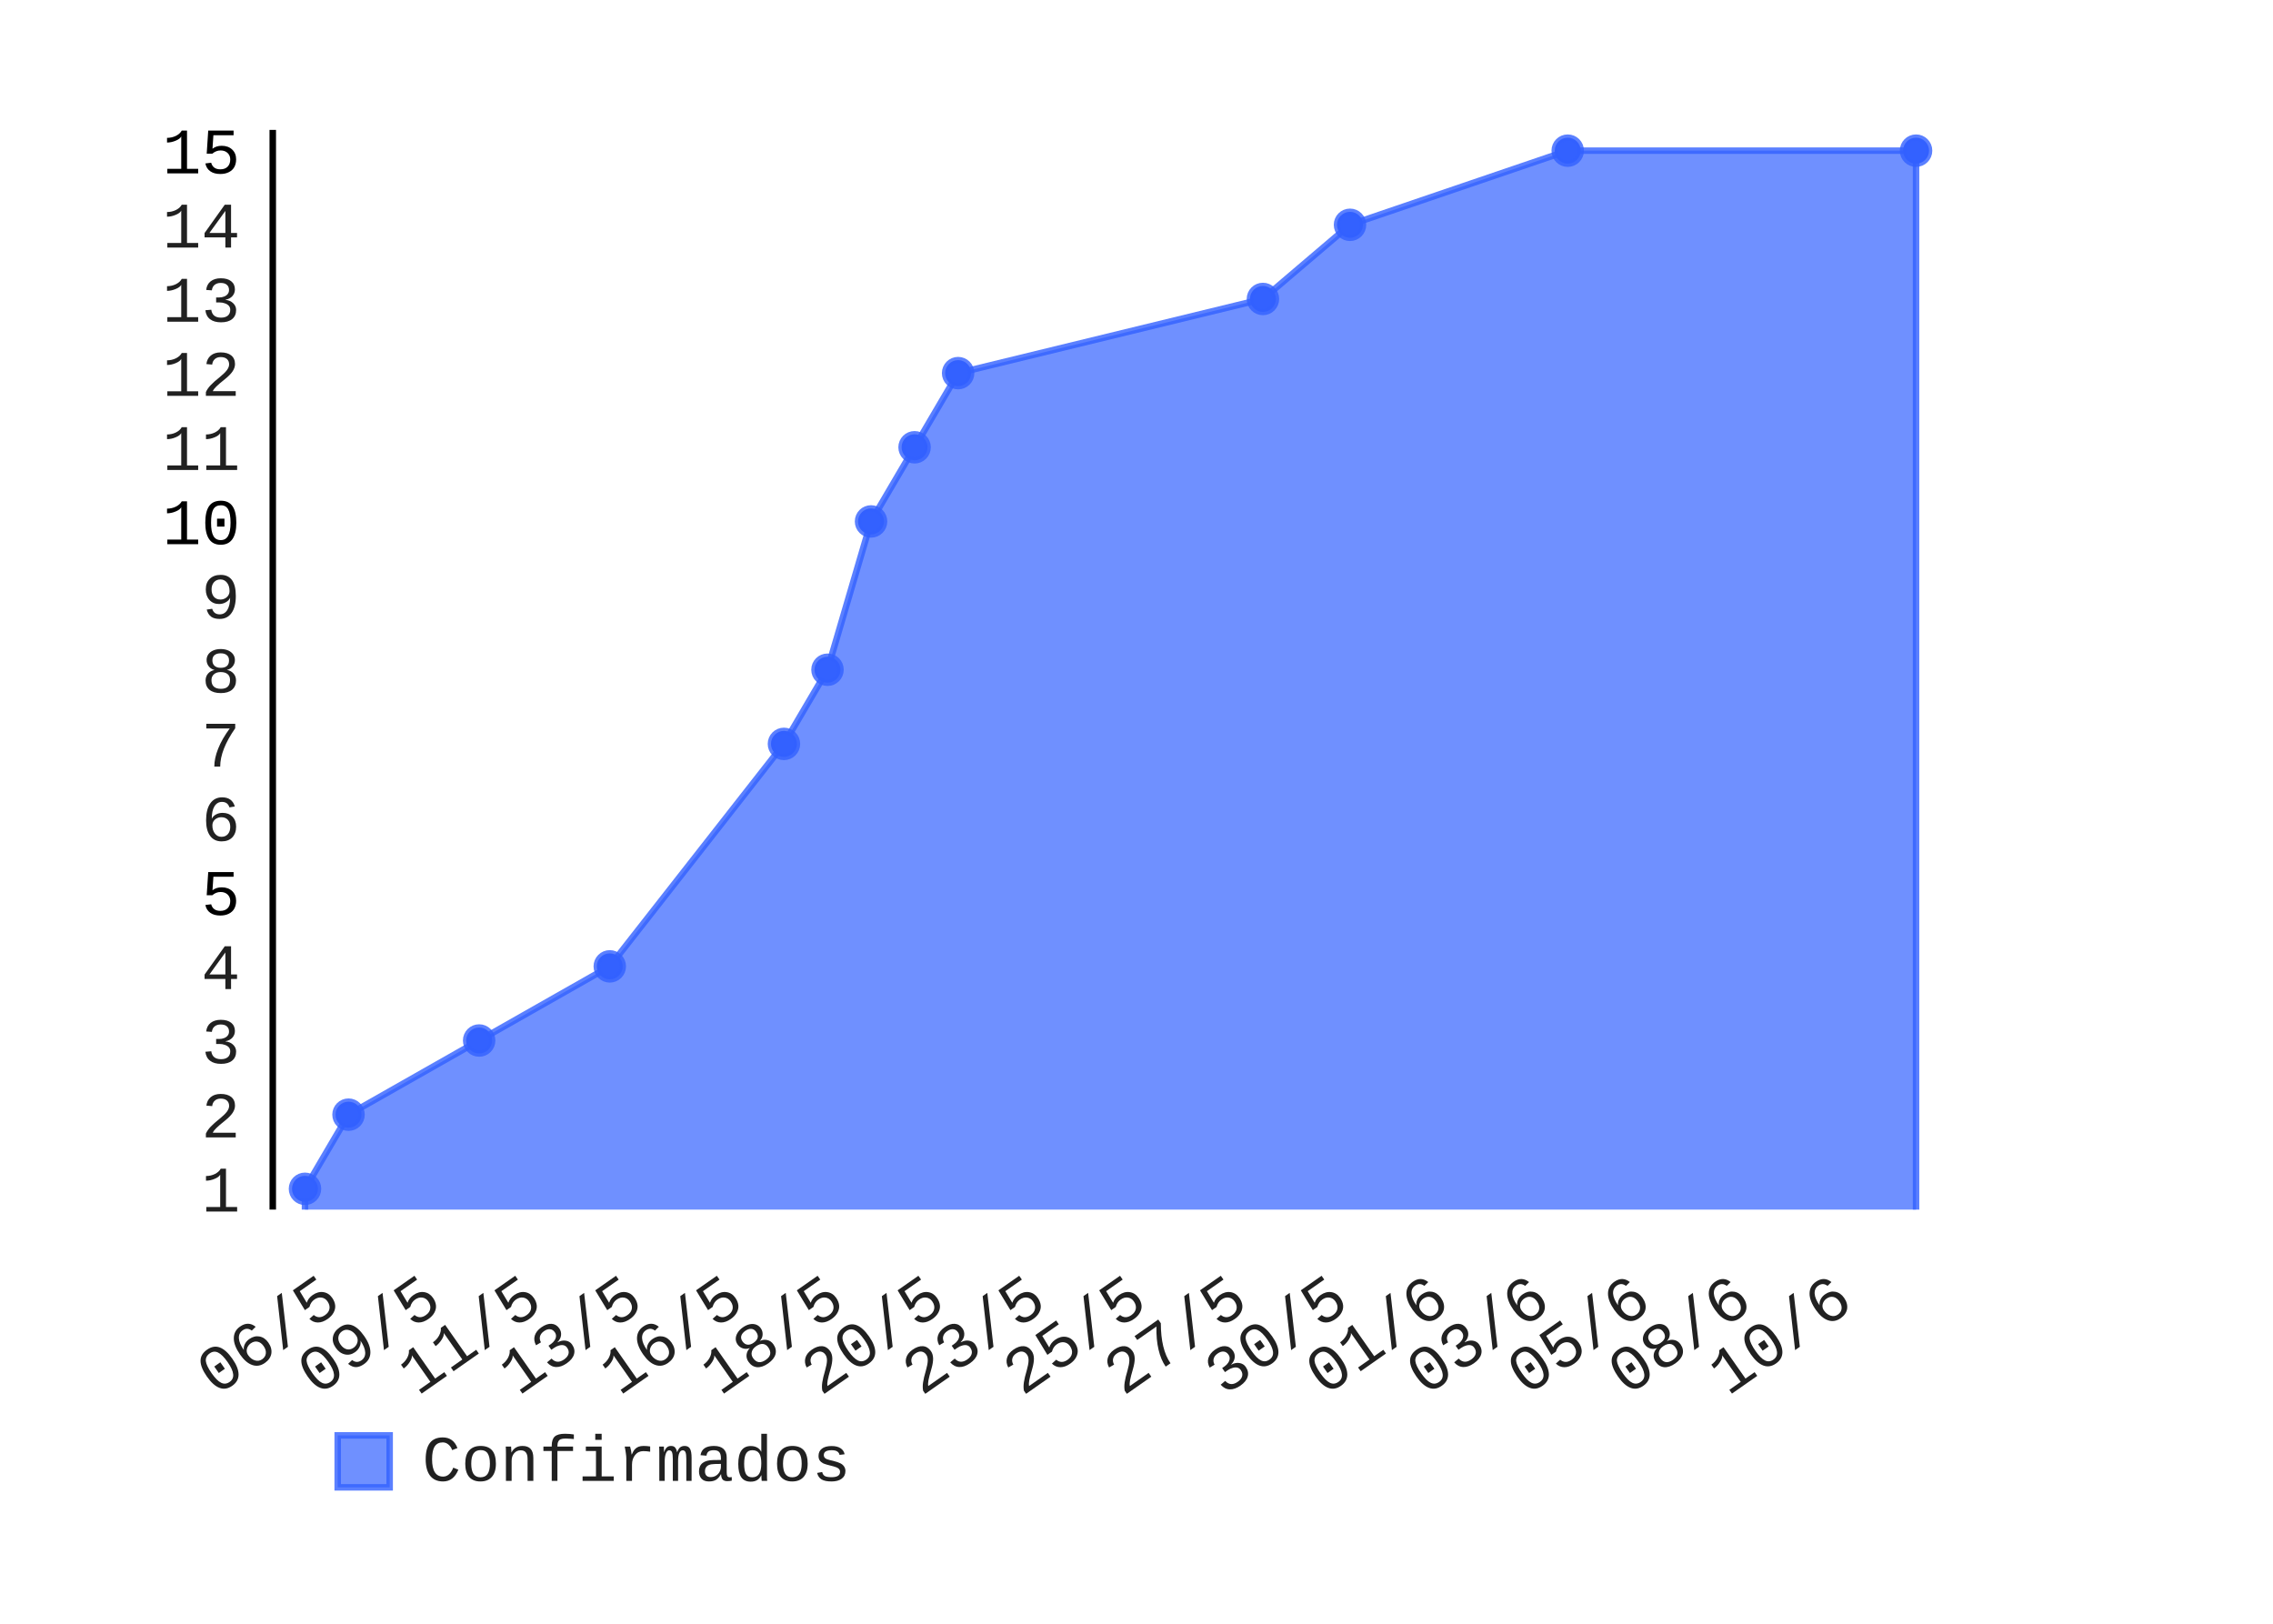
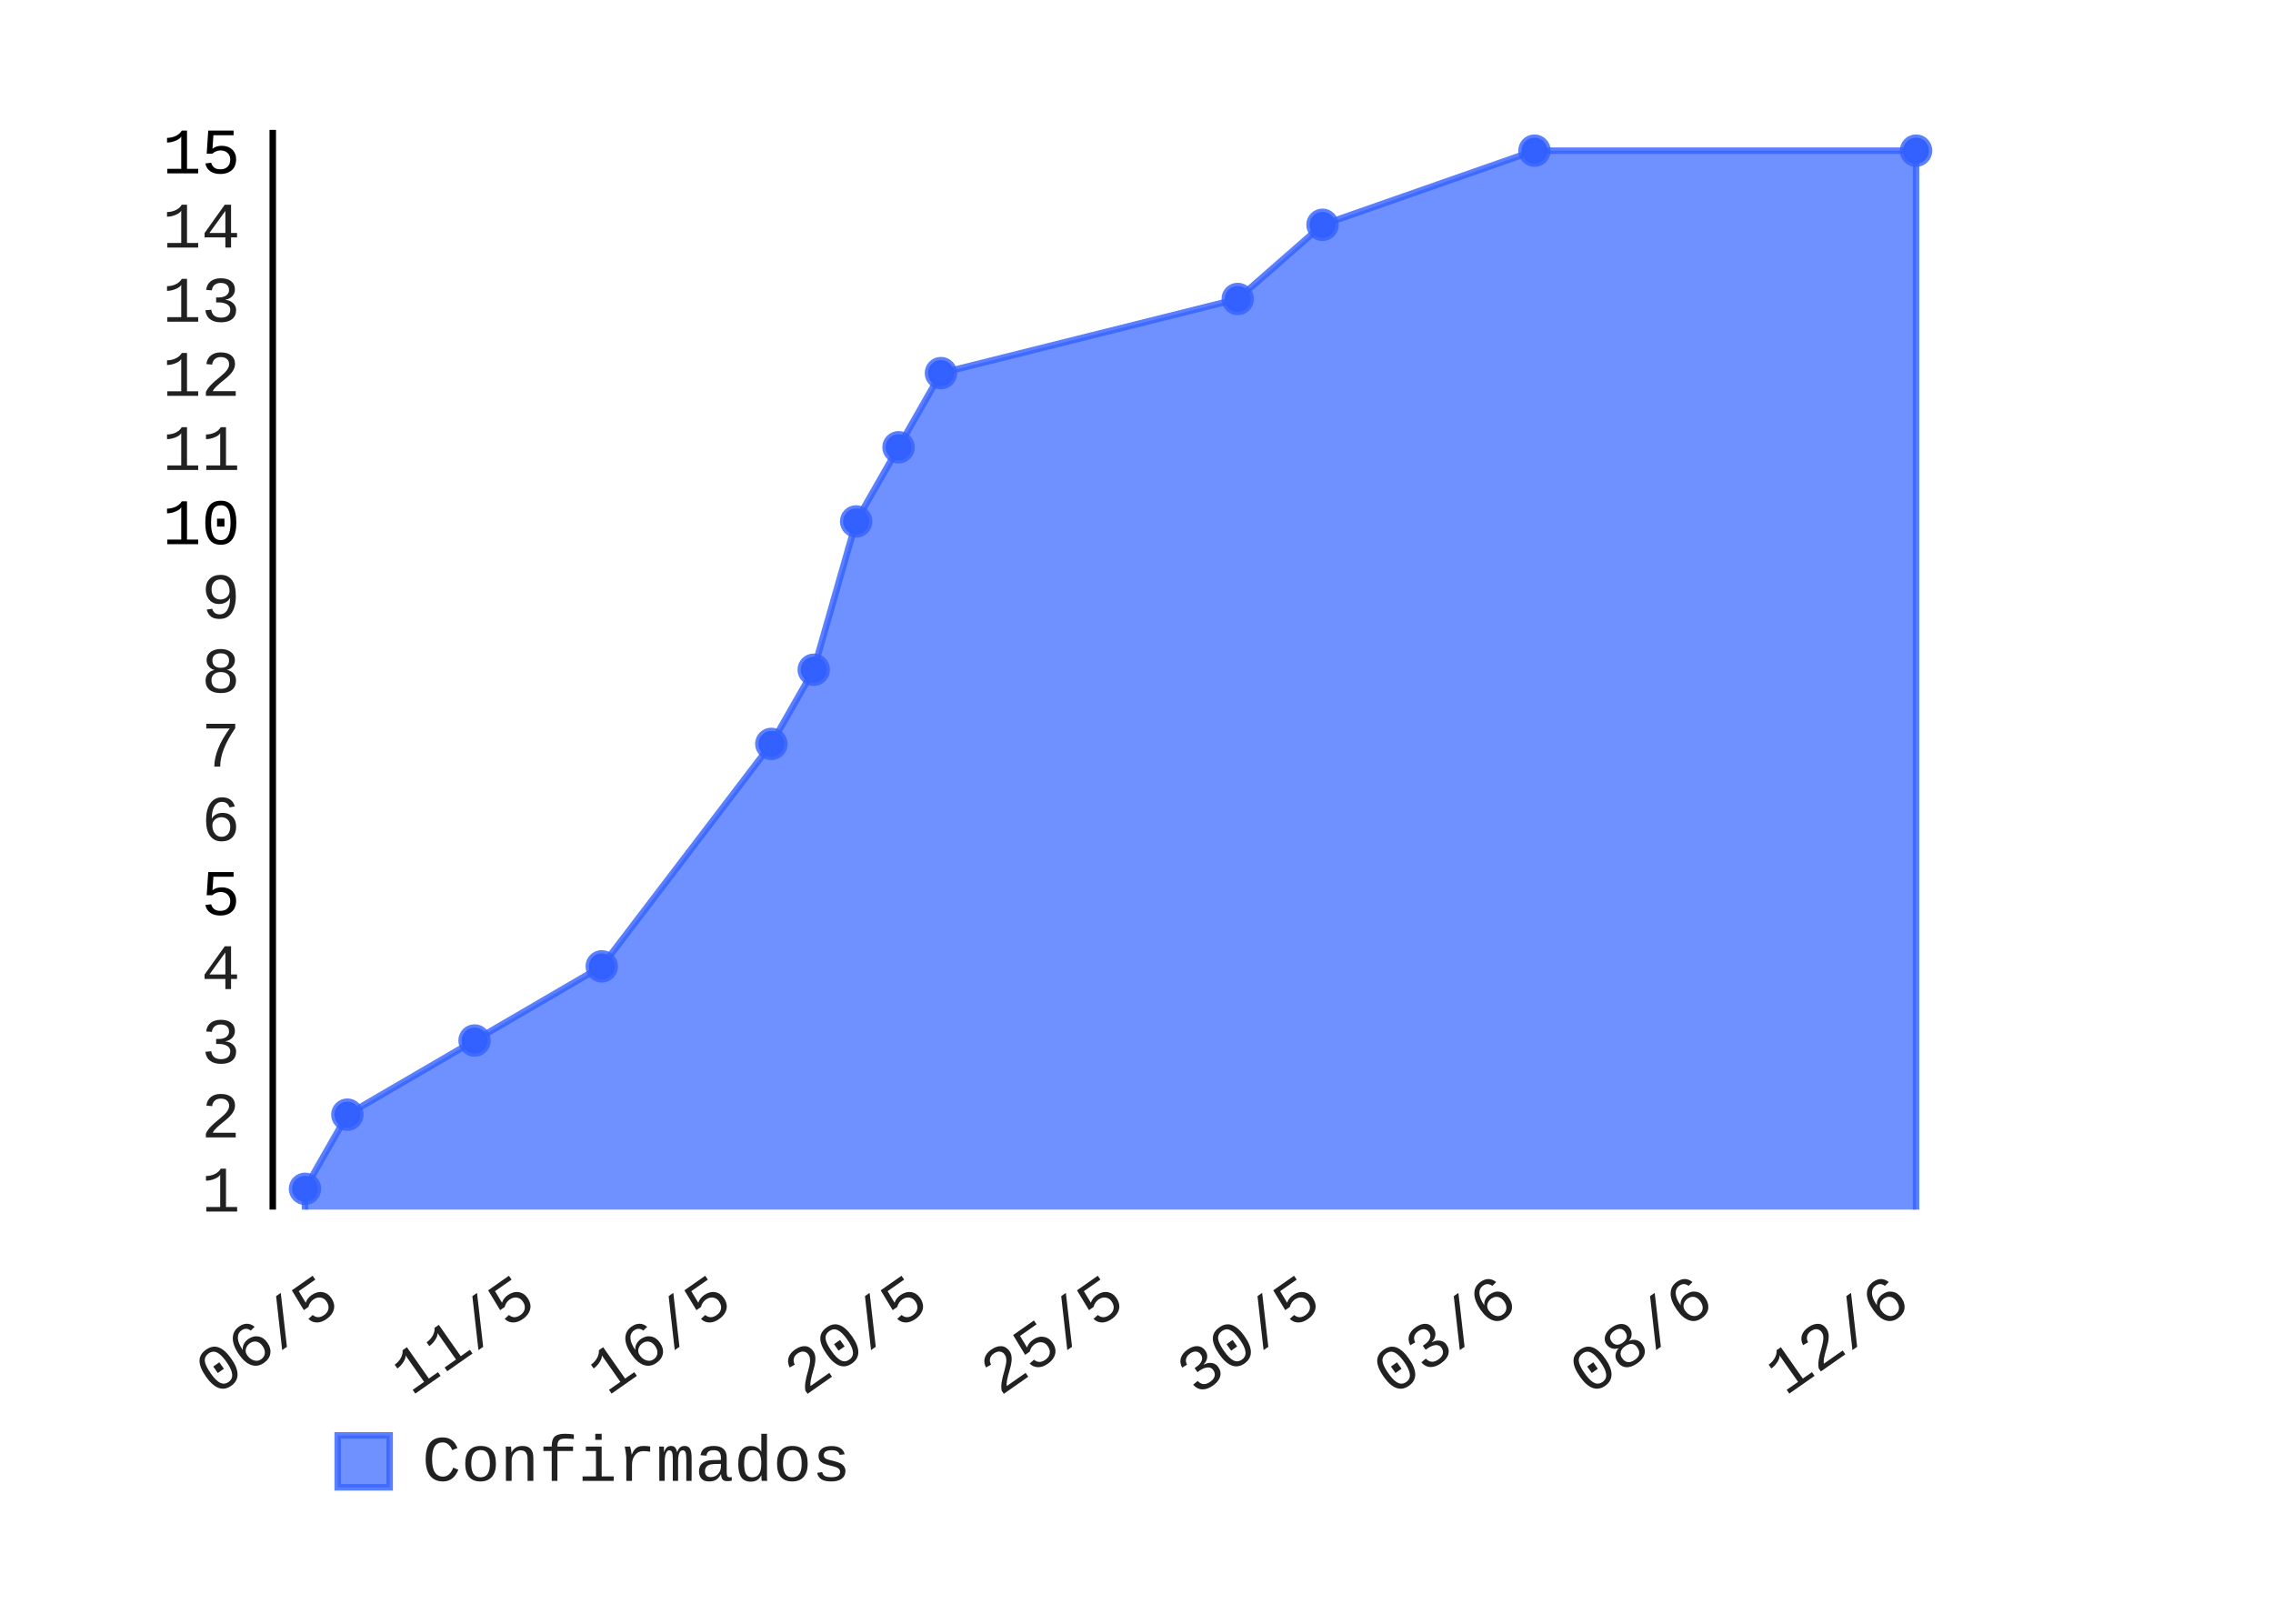
- <svg xmlns="http://www.w3.org/2000/svg" class="pygal-chart" height="250" id="chart-9605dfbf-b4c8-4f60-9701-d8ffdc72fb95" viewBox="0 0 350 250" width="350">
+ <svg xmlns="http://www.w3.org/2000/svg" class="pygal-chart" height="250" id="chart-8aed6de7-09ee-48cf-bfdb-7bf885a10b45" viewBox="0 0 350 250" width="350">
  <defs>
-     <style type="text/css">#chart-9605dfbf-b4c8-4f60-9701-d8ffdc72fb95{-webkit-user-select:none;-webkit-font-smoothing:antialiased;font-family:Consolas,"Liberation Mono",Menlo,Courier,monospace}#chart-9605dfbf-b4c8-4f60-9701-d8ffdc72fb95 .title{font-family:Consolas,"Liberation Mono",Menlo,Courier,monospace;font-size:8px}#chart-9605dfbf-b4c8-4f60-9701-d8ffdc72fb95 .legends .legend text{font-family:Consolas,"Liberation Mono",Menlo,Courier,monospace;font-size:10px}#chart-9605dfbf-b4c8-4f60-9701-d8ffdc72fb95 .axis text{font-family:Consolas,"Liberation Mono",Menlo,Courier,monospace;font-size:10px}#chart-9605dfbf-b4c8-4f60-9701-d8ffdc72fb95 .axis text.major{font-family:Consolas,"Liberation Mono",Menlo,Courier,monospace;font-size:10px}#chart-9605dfbf-b4c8-4f60-9701-d8ffdc72fb95 .text-overlay text.value{font-family:Consolas,"Liberation Mono",Menlo,Courier,monospace;font-size:16px}#chart-9605dfbf-b4c8-4f60-9701-d8ffdc72fb95 .text-overlay text.label{font-family:Consolas,"Liberation Mono",Menlo,Courier,monospace;font-size:10px}#chart-9605dfbf-b4c8-4f60-9701-d8ffdc72fb95 .tooltip{font-family:Consolas,"Liberation Mono",Menlo,Courier,monospace;font-size:12px}#chart-9605dfbf-b4c8-4f60-9701-d8ffdc72fb95 text.no_data{font-family:Consolas,"Liberation Mono",Menlo,Courier,monospace;font-size:64px}
- #chart-9605dfbf-b4c8-4f60-9701-d8ffdc72fb95{background-color:transparent}#chart-9605dfbf-b4c8-4f60-9701-d8ffdc72fb95 path,#chart-9605dfbf-b4c8-4f60-9701-d8ffdc72fb95 line,#chart-9605dfbf-b4c8-4f60-9701-d8ffdc72fb95 rect,#chart-9605dfbf-b4c8-4f60-9701-d8ffdc72fb95 circle{-webkit-transition:150ms;-moz-transition:150ms;transition:150ms}#chart-9605dfbf-b4c8-4f60-9701-d8ffdc72fb95 .graph &gt; .background{fill:transparent}#chart-9605dfbf-b4c8-4f60-9701-d8ffdc72fb95 .plot &gt; .background{fill:rgba(255,255,255,1)}#chart-9605dfbf-b4c8-4f60-9701-d8ffdc72fb95 .graph{fill:rgba(0,0,0,.87)}#chart-9605dfbf-b4c8-4f60-9701-d8ffdc72fb95 text.no_data{fill:rgba(0,0,0,1)}#chart-9605dfbf-b4c8-4f60-9701-d8ffdc72fb95 .title{fill:rgba(0,0,0,1)}#chart-9605dfbf-b4c8-4f60-9701-d8ffdc72fb95 .legends .legend text{fill:rgba(0,0,0,.87)}#chart-9605dfbf-b4c8-4f60-9701-d8ffdc72fb95 .legends .legend:hover text{fill:rgba(0,0,0,1)}#chart-9605dfbf-b4c8-4f60-9701-d8ffdc72fb95 .axis .line{stroke:rgba(0,0,0,1)}#chart-9605dfbf-b4c8-4f60-9701-d8ffdc72fb95 .axis .guide.line{stroke:rgba(0,0,0,.54)}#chart-9605dfbf-b4c8-4f60-9701-d8ffdc72fb95 .axis .major.line{stroke:rgba(0,0,0,.87)}#chart-9605dfbf-b4c8-4f60-9701-d8ffdc72fb95 .axis text.major{fill:rgba(0,0,0,1)}#chart-9605dfbf-b4c8-4f60-9701-d8ffdc72fb95 .axis.y .guides:hover .guide.line,#chart-9605dfbf-b4c8-4f60-9701-d8ffdc72fb95 .line-graph .axis.x .guides:hover .guide.line,#chart-9605dfbf-b4c8-4f60-9701-d8ffdc72fb95 .stackedline-graph .axis.x .guides:hover .guide.line,#chart-9605dfbf-b4c8-4f60-9701-d8ffdc72fb95 .xy-graph .axis.x .guides:hover .guide.line{stroke:rgba(0,0,0,1)}#chart-9605dfbf-b4c8-4f60-9701-d8ffdc72fb95 .axis .guides:hover text{fill:rgba(0,0,0,1)}#chart-9605dfbf-b4c8-4f60-9701-d8ffdc72fb95 .reactive{fill-opacity:.7;stroke-opacity:.8}#chart-9605dfbf-b4c8-4f60-9701-d8ffdc72fb95 .ci{stroke:rgba(0,0,0,.87)}#chart-9605dfbf-b4c8-4f60-9701-d8ffdc72fb95 .reactive.active,#chart-9605dfbf-b4c8-4f60-9701-d8ffdc72fb95 .active .reactive{fill-opacity:.8;stroke-opacity:.9;stroke-width:4}#chart-9605dfbf-b4c8-4f60-9701-d8ffdc72fb95 .ci .reactive.active{stroke-width:1.5}#chart-9605dfbf-b4c8-4f60-9701-d8ffdc72fb95 .series text{fill:rgba(0,0,0,1)}#chart-9605dfbf-b4c8-4f60-9701-d8ffdc72fb95 .tooltip rect{fill:rgba(255,255,255,1);stroke:rgba(0,0,0,1);-webkit-transition:opacity 150ms;-moz-transition:opacity 150ms;transition:opacity 150ms}#chart-9605dfbf-b4c8-4f60-9701-d8ffdc72fb95 .tooltip .label{fill:rgba(0,0,0,.87)}#chart-9605dfbf-b4c8-4f60-9701-d8ffdc72fb95 .tooltip .label{fill:rgba(0,0,0,.87)}#chart-9605dfbf-b4c8-4f60-9701-d8ffdc72fb95 .tooltip .legend{font-size:.8em;fill:rgba(0,0,0,.54)}#chart-9605dfbf-b4c8-4f60-9701-d8ffdc72fb95 .tooltip .x_label{font-size:.6em;fill:rgba(0,0,0,1)}#chart-9605dfbf-b4c8-4f60-9701-d8ffdc72fb95 .tooltip .xlink{font-size:.5em;text-decoration:underline}#chart-9605dfbf-b4c8-4f60-9701-d8ffdc72fb95 .tooltip .value{font-size:1.5em}#chart-9605dfbf-b4c8-4f60-9701-d8ffdc72fb95 .bound{font-size:.5em}#chart-9605dfbf-b4c8-4f60-9701-d8ffdc72fb95 .max-value{font-size:.75em;fill:rgba(0,0,0,.54)}#chart-9605dfbf-b4c8-4f60-9701-d8ffdc72fb95 .map-element{fill:rgba(255,255,255,1);stroke:rgba(0,0,0,.54) !important}#chart-9605dfbf-b4c8-4f60-9701-d8ffdc72fb95 .map-element .reactive{fill-opacity:inherit;stroke-opacity:inherit}#chart-9605dfbf-b4c8-4f60-9701-d8ffdc72fb95 .color-0,#chart-9605dfbf-b4c8-4f60-9701-d8ffdc72fb95 .color-0 a:visited{stroke:#3361FF;fill:#3361FF}#chart-9605dfbf-b4c8-4f60-9701-d8ffdc72fb95 .text-overlay .color-0 text{fill:black}
- #chart-9605dfbf-b4c8-4f60-9701-d8ffdc72fb95 text.no_data{text-anchor:middle}#chart-9605dfbf-b4c8-4f60-9701-d8ffdc72fb95 .guide.line{fill:none}#chart-9605dfbf-b4c8-4f60-9701-d8ffdc72fb95 .centered{text-anchor:middle}#chart-9605dfbf-b4c8-4f60-9701-d8ffdc72fb95 .title{text-anchor:middle}#chart-9605dfbf-b4c8-4f60-9701-d8ffdc72fb95 .legends .legend text{fill-opacity:1}#chart-9605dfbf-b4c8-4f60-9701-d8ffdc72fb95 .axis.x text{text-anchor:middle}#chart-9605dfbf-b4c8-4f60-9701-d8ffdc72fb95 .axis.x:not(.web) text[transform]{text-anchor:start}#chart-9605dfbf-b4c8-4f60-9701-d8ffdc72fb95 .axis.x:not(.web) text[transform].backwards{text-anchor:end}#chart-9605dfbf-b4c8-4f60-9701-d8ffdc72fb95 .axis.y text{text-anchor:end}#chart-9605dfbf-b4c8-4f60-9701-d8ffdc72fb95 .axis.y text[transform].backwards{text-anchor:start}#chart-9605dfbf-b4c8-4f60-9701-d8ffdc72fb95 .axis.y2 text{text-anchor:start}#chart-9605dfbf-b4c8-4f60-9701-d8ffdc72fb95 .axis.y2 text[transform].backwards{text-anchor:end}#chart-9605dfbf-b4c8-4f60-9701-d8ffdc72fb95 .axis .guide.line{stroke-dasharray:4,4}#chart-9605dfbf-b4c8-4f60-9701-d8ffdc72fb95 .axis .major.guide.line{stroke-dasharray:6,6}#chart-9605dfbf-b4c8-4f60-9701-d8ffdc72fb95 .horizontal .axis.y .guide.line,#chart-9605dfbf-b4c8-4f60-9701-d8ffdc72fb95 .horizontal .axis.y2 .guide.line,#chart-9605dfbf-b4c8-4f60-9701-d8ffdc72fb95 .vertical .axis.x .guide.line{opacity:0}#chart-9605dfbf-b4c8-4f60-9701-d8ffdc72fb95 .horizontal .axis.always_show .guide.line,#chart-9605dfbf-b4c8-4f60-9701-d8ffdc72fb95 .vertical .axis.always_show .guide.line{opacity:1 !important}#chart-9605dfbf-b4c8-4f60-9701-d8ffdc72fb95 .axis.y .guides:hover .guide.line,#chart-9605dfbf-b4c8-4f60-9701-d8ffdc72fb95 .axis.y2 .guides:hover .guide.line,#chart-9605dfbf-b4c8-4f60-9701-d8ffdc72fb95 .axis.x .guides:hover .guide.line{opacity:1}#chart-9605dfbf-b4c8-4f60-9701-d8ffdc72fb95 .axis .guides:hover text{opacity:1}#chart-9605dfbf-b4c8-4f60-9701-d8ffdc72fb95 .nofill{fill:none}#chart-9605dfbf-b4c8-4f60-9701-d8ffdc72fb95 .subtle-fill{fill-opacity:.2}#chart-9605dfbf-b4c8-4f60-9701-d8ffdc72fb95 .dot{stroke-width:1px;fill-opacity:1}#chart-9605dfbf-b4c8-4f60-9701-d8ffdc72fb95 .dot.active{stroke-width:5px}#chart-9605dfbf-b4c8-4f60-9701-d8ffdc72fb95 .dot.negative{fill:transparent}#chart-9605dfbf-b4c8-4f60-9701-d8ffdc72fb95 text,#chart-9605dfbf-b4c8-4f60-9701-d8ffdc72fb95 tspan{stroke:none !important}#chart-9605dfbf-b4c8-4f60-9701-d8ffdc72fb95 .series text.active{opacity:1}#chart-9605dfbf-b4c8-4f60-9701-d8ffdc72fb95 .tooltip rect{fill-opacity:.95;stroke-width:.5}#chart-9605dfbf-b4c8-4f60-9701-d8ffdc72fb95 .tooltip text{fill-opacity:1}#chart-9605dfbf-b4c8-4f60-9701-d8ffdc72fb95 .showable{visibility:hidden}#chart-9605dfbf-b4c8-4f60-9701-d8ffdc72fb95 .showable.shown{visibility:visible}#chart-9605dfbf-b4c8-4f60-9701-d8ffdc72fb95 .gauge-background{fill:rgba(229,229,229,1);stroke:none}#chart-9605dfbf-b4c8-4f60-9701-d8ffdc72fb95 .bg-lines{stroke:transparent;stroke-width:2px}</style>
+     <style type="text/css">#chart-8aed6de7-09ee-48cf-bfdb-7bf885a10b45{-webkit-user-select:none;-webkit-font-smoothing:antialiased;font-family:Consolas,"Liberation Mono",Menlo,Courier,monospace}#chart-8aed6de7-09ee-48cf-bfdb-7bf885a10b45 .title{font-family:Consolas,"Liberation Mono",Menlo,Courier,monospace;font-size:8px}#chart-8aed6de7-09ee-48cf-bfdb-7bf885a10b45 .legends .legend text{font-family:Consolas,"Liberation Mono",Menlo,Courier,monospace;font-size:10px}#chart-8aed6de7-09ee-48cf-bfdb-7bf885a10b45 .axis text{font-family:Consolas,"Liberation Mono",Menlo,Courier,monospace;font-size:10px}#chart-8aed6de7-09ee-48cf-bfdb-7bf885a10b45 .axis text.major{font-family:Consolas,"Liberation Mono",Menlo,Courier,monospace;font-size:10px}#chart-8aed6de7-09ee-48cf-bfdb-7bf885a10b45 .text-overlay text.value{font-family:Consolas,"Liberation Mono",Menlo,Courier,monospace;font-size:16px}#chart-8aed6de7-09ee-48cf-bfdb-7bf885a10b45 .text-overlay text.label{font-family:Consolas,"Liberation Mono",Menlo,Courier,monospace;font-size:10px}#chart-8aed6de7-09ee-48cf-bfdb-7bf885a10b45 .tooltip{font-family:Consolas,"Liberation Mono",Menlo,Courier,monospace;font-size:12px}#chart-8aed6de7-09ee-48cf-bfdb-7bf885a10b45 text.no_data{font-family:Consolas,"Liberation Mono",Menlo,Courier,monospace;font-size:64px}
+ #chart-8aed6de7-09ee-48cf-bfdb-7bf885a10b45{background-color:transparent}#chart-8aed6de7-09ee-48cf-bfdb-7bf885a10b45 path,#chart-8aed6de7-09ee-48cf-bfdb-7bf885a10b45 line,#chart-8aed6de7-09ee-48cf-bfdb-7bf885a10b45 rect,#chart-8aed6de7-09ee-48cf-bfdb-7bf885a10b45 circle{-webkit-transition:150ms;-moz-transition:150ms;transition:150ms}#chart-8aed6de7-09ee-48cf-bfdb-7bf885a10b45 .graph &gt; .background{fill:transparent}#chart-8aed6de7-09ee-48cf-bfdb-7bf885a10b45 .plot &gt; .background{fill:rgba(255,255,255,1)}#chart-8aed6de7-09ee-48cf-bfdb-7bf885a10b45 .graph{fill:rgba(0,0,0,.87)}#chart-8aed6de7-09ee-48cf-bfdb-7bf885a10b45 text.no_data{fill:rgba(0,0,0,1)}#chart-8aed6de7-09ee-48cf-bfdb-7bf885a10b45 .title{fill:rgba(0,0,0,1)}#chart-8aed6de7-09ee-48cf-bfdb-7bf885a10b45 .legends .legend text{fill:rgba(0,0,0,.87)}#chart-8aed6de7-09ee-48cf-bfdb-7bf885a10b45 .legends .legend:hover text{fill:rgba(0,0,0,1)}#chart-8aed6de7-09ee-48cf-bfdb-7bf885a10b45 .axis .line{stroke:rgba(0,0,0,1)}#chart-8aed6de7-09ee-48cf-bfdb-7bf885a10b45 .axis .guide.line{stroke:rgba(0,0,0,.54)}#chart-8aed6de7-09ee-48cf-bfdb-7bf885a10b45 .axis .major.line{stroke:rgba(0,0,0,.87)}#chart-8aed6de7-09ee-48cf-bfdb-7bf885a10b45 .axis text.major{fill:rgba(0,0,0,1)}#chart-8aed6de7-09ee-48cf-bfdb-7bf885a10b45 .axis.y .guides:hover .guide.line,#chart-8aed6de7-09ee-48cf-bfdb-7bf885a10b45 .line-graph .axis.x .guides:hover .guide.line,#chart-8aed6de7-09ee-48cf-bfdb-7bf885a10b45 .stackedline-graph .axis.x .guides:hover .guide.line,#chart-8aed6de7-09ee-48cf-bfdb-7bf885a10b45 .xy-graph .axis.x .guides:hover .guide.line{stroke:rgba(0,0,0,1)}#chart-8aed6de7-09ee-48cf-bfdb-7bf885a10b45 .axis .guides:hover text{fill:rgba(0,0,0,1)}#chart-8aed6de7-09ee-48cf-bfdb-7bf885a10b45 .reactive{fill-opacity:.7;stroke-opacity:.8}#chart-8aed6de7-09ee-48cf-bfdb-7bf885a10b45 .ci{stroke:rgba(0,0,0,.87)}#chart-8aed6de7-09ee-48cf-bfdb-7bf885a10b45 .reactive.active,#chart-8aed6de7-09ee-48cf-bfdb-7bf885a10b45 .active .reactive{fill-opacity:.8;stroke-opacity:.9;stroke-width:4}#chart-8aed6de7-09ee-48cf-bfdb-7bf885a10b45 .ci .reactive.active{stroke-width:1.5}#chart-8aed6de7-09ee-48cf-bfdb-7bf885a10b45 .series text{fill:rgba(0,0,0,1)}#chart-8aed6de7-09ee-48cf-bfdb-7bf885a10b45 .tooltip rect{fill:rgba(255,255,255,1);stroke:rgba(0,0,0,1);-webkit-transition:opacity 150ms;-moz-transition:opacity 150ms;transition:opacity 150ms}#chart-8aed6de7-09ee-48cf-bfdb-7bf885a10b45 .tooltip .label{fill:rgba(0,0,0,.87)}#chart-8aed6de7-09ee-48cf-bfdb-7bf885a10b45 .tooltip .label{fill:rgba(0,0,0,.87)}#chart-8aed6de7-09ee-48cf-bfdb-7bf885a10b45 .tooltip .legend{font-size:.8em;fill:rgba(0,0,0,.54)}#chart-8aed6de7-09ee-48cf-bfdb-7bf885a10b45 .tooltip .x_label{font-size:.6em;fill:rgba(0,0,0,1)}#chart-8aed6de7-09ee-48cf-bfdb-7bf885a10b45 .tooltip .xlink{font-size:.5em;text-decoration:underline}#chart-8aed6de7-09ee-48cf-bfdb-7bf885a10b45 .tooltip .value{font-size:1.5em}#chart-8aed6de7-09ee-48cf-bfdb-7bf885a10b45 .bound{font-size:.5em}#chart-8aed6de7-09ee-48cf-bfdb-7bf885a10b45 .max-value{font-size:.75em;fill:rgba(0,0,0,.54)}#chart-8aed6de7-09ee-48cf-bfdb-7bf885a10b45 .map-element{fill:rgba(255,255,255,1);stroke:rgba(0,0,0,.54) !important}#chart-8aed6de7-09ee-48cf-bfdb-7bf885a10b45 .map-element .reactive{fill-opacity:inherit;stroke-opacity:inherit}#chart-8aed6de7-09ee-48cf-bfdb-7bf885a10b45 .color-0,#chart-8aed6de7-09ee-48cf-bfdb-7bf885a10b45 .color-0 a:visited{stroke:#3361FF;fill:#3361FF}#chart-8aed6de7-09ee-48cf-bfdb-7bf885a10b45 .text-overlay .color-0 text{fill:black}
+ #chart-8aed6de7-09ee-48cf-bfdb-7bf885a10b45 text.no_data{text-anchor:middle}#chart-8aed6de7-09ee-48cf-bfdb-7bf885a10b45 .guide.line{fill:none}#chart-8aed6de7-09ee-48cf-bfdb-7bf885a10b45 .centered{text-anchor:middle}#chart-8aed6de7-09ee-48cf-bfdb-7bf885a10b45 .title{text-anchor:middle}#chart-8aed6de7-09ee-48cf-bfdb-7bf885a10b45 .legends .legend text{fill-opacity:1}#chart-8aed6de7-09ee-48cf-bfdb-7bf885a10b45 .axis.x text{text-anchor:middle}#chart-8aed6de7-09ee-48cf-bfdb-7bf885a10b45 .axis.x:not(.web) text[transform]{text-anchor:start}#chart-8aed6de7-09ee-48cf-bfdb-7bf885a10b45 .axis.x:not(.web) text[transform].backwards{text-anchor:end}#chart-8aed6de7-09ee-48cf-bfdb-7bf885a10b45 .axis.y text{text-anchor:end}#chart-8aed6de7-09ee-48cf-bfdb-7bf885a10b45 .axis.y text[transform].backwards{text-anchor:start}#chart-8aed6de7-09ee-48cf-bfdb-7bf885a10b45 .axis.y2 text{text-anchor:start}#chart-8aed6de7-09ee-48cf-bfdb-7bf885a10b45 .axis.y2 text[transform].backwards{text-anchor:end}#chart-8aed6de7-09ee-48cf-bfdb-7bf885a10b45 .axis .guide.line{stroke-dasharray:4,4}#chart-8aed6de7-09ee-48cf-bfdb-7bf885a10b45 .axis .major.guide.line{stroke-dasharray:6,6}#chart-8aed6de7-09ee-48cf-bfdb-7bf885a10b45 .horizontal .axis.y .guide.line,#chart-8aed6de7-09ee-48cf-bfdb-7bf885a10b45 .horizontal .axis.y2 .guide.line,#chart-8aed6de7-09ee-48cf-bfdb-7bf885a10b45 .vertical .axis.x .guide.line{opacity:0}#chart-8aed6de7-09ee-48cf-bfdb-7bf885a10b45 .horizontal .axis.always_show .guide.line,#chart-8aed6de7-09ee-48cf-bfdb-7bf885a10b45 .vertical .axis.always_show .guide.line{opacity:1 !important}#chart-8aed6de7-09ee-48cf-bfdb-7bf885a10b45 .axis.y .guides:hover .guide.line,#chart-8aed6de7-09ee-48cf-bfdb-7bf885a10b45 .axis.y2 .guides:hover .guide.line,#chart-8aed6de7-09ee-48cf-bfdb-7bf885a10b45 .axis.x .guides:hover .guide.line{opacity:1}#chart-8aed6de7-09ee-48cf-bfdb-7bf885a10b45 .axis .guides:hover text{opacity:1}#chart-8aed6de7-09ee-48cf-bfdb-7bf885a10b45 .nofill{fill:none}#chart-8aed6de7-09ee-48cf-bfdb-7bf885a10b45 .subtle-fill{fill-opacity:.2}#chart-8aed6de7-09ee-48cf-bfdb-7bf885a10b45 .dot{stroke-width:1px;fill-opacity:1}#chart-8aed6de7-09ee-48cf-bfdb-7bf885a10b45 .dot.active{stroke-width:5px}#chart-8aed6de7-09ee-48cf-bfdb-7bf885a10b45 .dot.negative{fill:transparent}#chart-8aed6de7-09ee-48cf-bfdb-7bf885a10b45 text,#chart-8aed6de7-09ee-48cf-bfdb-7bf885a10b45 tspan{stroke:none !important}#chart-8aed6de7-09ee-48cf-bfdb-7bf885a10b45 .series text.active{opacity:1}#chart-8aed6de7-09ee-48cf-bfdb-7bf885a10b45 .tooltip rect{fill-opacity:.95;stroke-width:.5}#chart-8aed6de7-09ee-48cf-bfdb-7bf885a10b45 .tooltip text{fill-opacity:1}#chart-8aed6de7-09ee-48cf-bfdb-7bf885a10b45 .showable{visibility:hidden}#chart-8aed6de7-09ee-48cf-bfdb-7bf885a10b45 .showable.shown{visibility:visible}#chart-8aed6de7-09ee-48cf-bfdb-7bf885a10b45 .gauge-background{fill:rgba(229,229,229,1);stroke:none}#chart-8aed6de7-09ee-48cf-bfdb-7bf885a10b45 .bg-lines{stroke:transparent;stroke-width:2px}</style>
  </defs>
  <g class="graph datetimeline-graph vertical">
    <rect class="background" height="250" width="350" x="0" y="0" />
    <g class="plot" transform="translate(42, 20)">
      <rect class="background" height="166.234" width="258.0" x="0" y="0" />
      <g class="axis y">
        <g class="guides">
          <text class="" x="-5" y="166.537">1</text>
        </g>
        <g class="guides">
          <text class="" x="-5" y="155.12">2</text>
        </g>
        <g class="guides">
          <text class="" x="-5" y="143.703">3</text>
        </g>
        <g class="guides">
          <text class="" x="-5" y="132.286">4</text>
        </g>
        <g class="guides">
          <text class="major" x="-5" y="120.869">5</text>
        </g>
        <g class="guides">
          <text class="" x="-5" y="109.451">6</text>
        </g>
        <g class="guides">
          <text class="" x="-5" y="98.034">7</text>
        </g>
        <g class="guides">
          <text class="" x="-5" y="86.617">8</text>
        </g>
        <g class="guides">
          <text class="" x="-5" y="75.2">9</text>
        </g>
        <g class="guides">
          <text class="major" x="-5" y="63.783">10</text>
        </g>
        <g class="guides">
          <text class="" x="-5" y="52.366">11</text>
        </g>
        <g class="guides">
          <text class="" x="-5" y="40.948">12</text>
        </g>
        <g class="guides">
          <text class="" x="-5" y="29.531">13</text>
        </g>
        <g class="guides">
          <text class="" x="-5" y="18.114">14</text>
        </g>
        <g class="guides">
          <text class="major" x="-5" y="6.697">15</text>
        </g>
      </g>
      <g class="axis x">
        <path class="line" d="M0 0 v166.234" />
        <g class="guides">
-           <path class="guide line" d="M10.921 0 v166.234" />
-           <text class="backwards" transform="rotate(325 10.92134 181.2342)" x="10.921" y="181.234">06/5</text>
+           <path class="guide line" d="M10.765 0 v166.234" />
+           <text class="backwards" transform="rotate(325 10.76451 181.2342)" x="10.765" y="181.234">06/5</text>
        </g>
        <g class="guides">
-           <path class="guide line" d="M26.442 0 v166.234" />
-           <text class="backwards" transform="rotate(325 26.44167 181.2342)" x="26.442" y="181.234">09/5</text>
+           <path class="guide line" d="M40.988 0 v166.234" />
+           <text class="backwards" transform="rotate(325 40.9883 181.2342)" x="40.988" y="181.234">11/5</text>
        </g>
        <g class="guides">
-           <path class="guide line" d="M41.962 0 v166.234" />
-           <text class="backwards" transform="rotate(325 41.962 181.2342)" x="41.962" y="181.234">11/5</text>
+           <path class="guide line" d="M71.212 0 v166.234" />
+           <text class="backwards" transform="rotate(325 71.2121 181.2342)" x="71.212" y="181.234">16/5</text>
        </g>
        <g class="guides">
-           <path class="guide line" d="M57.482 0 v166.234" />
-           <text class="backwards" transform="rotate(325 57.48233 181.2342)" x="57.482" y="181.234">13/5</text>
+           <path class="guide line" d="M101.436 0 v166.234" />
+           <text class="backwards" transform="rotate(325 101.4359 181.2342)" x="101.436" y="181.234">20/5</text>
        </g>
        <g class="guides">
-           <path class="guide line" d="M73.003 0 v166.234" />
-           <text class="backwards" transform="rotate(325 73.00266 181.2342)" x="73.003" y="181.234">16/5</text>
+           <path class="guide line" d="M131.66 0 v166.234" />
+           <text class="backwards" transform="rotate(325 131.6597 181.2342)" x="131.66" y="181.234">25/5</text>
        </g>
        <g class="guides">
-           <path class="guide line" d="M88.523 0 v166.234" />
-           <text class="backwards" transform="rotate(325 88.52299 181.2342)" x="88.523" y="181.234">18/5</text>
+           <path class="guide line" d="M161.883 0 v166.234" />
+           <text class="backwards" transform="rotate(325 161.8835 181.2342)" x="161.883" y="181.234">30/5</text>
        </g>
        <g class="guides">
-           <path class="guide line" d="M104.043 0 v166.234" />
-           <text class="backwards" transform="rotate(325 104.0433 181.2342)" x="104.043" y="181.234">20/5</text>
+           <path class="guide line" d="M192.107 0 v166.234" />
+           <text class="backwards" transform="rotate(325 192.1073 181.2342)" x="192.107" y="181.234">03/6</text>
        </g>
        <g class="guides">
-           <path class="guide line" d="M119.564 0 v166.234" />
-           <text class="backwards" transform="rotate(325 119.5636 181.2342)" x="119.564" y="181.234">23/5</text>
+           <path class="guide line" d="M222.331 0 v166.234" />
+           <text class="backwards" transform="rotate(325 222.3311 181.2342)" x="222.331" y="181.234">08/6</text>
        </g>
        <g class="guides">
-           <path class="guide line" d="M135.084 0 v166.234" />
-           <text class="backwards" transform="rotate(325 135.084 181.2342)" x="135.084" y="181.234">25/5</text>
-         </g>
-         <g class="guides">
-           <path class="guide line" d="M150.604 0 v166.234" />
-           <text class="backwards" transform="rotate(325 150.6043 181.2342)" x="150.604" y="181.234">27/5</text>
-         </g>
-         <g class="guides">
-           <path class="guide line" d="M166.125 0 v166.234" />
-           <text class="backwards" transform="rotate(325 166.1246 181.2342)" x="166.125" y="181.234">30/5</text>
-         </g>
-         <g class="guides">
-           <path class="guide line" d="M181.645 0 v166.234" />
-           <text class="backwards" transform="rotate(325 181.645 181.2342)" x="181.645" y="181.234">01/6</text>
-         </g>
-         <g class="guides">
-           <path class="guide line" d="M197.165 0 v166.234" />
-           <text class="backwards" transform="rotate(325 197.1653 181.2342)" x="197.165" y="181.234">03/6</text>
-         </g>
-         <g class="guides">
-           <path class="guide line" d="M212.686 0 v166.234" />
-           <text class="backwards" transform="rotate(325 212.6856 181.2342)" x="212.686" y="181.234">05/6</text>
-         </g>
-         <g class="guides">
-           <path class="guide line" d="M228.206 0 v166.234" />
-           <text class="backwards" transform="rotate(325 228.2059 181.2342)" x="228.206" y="181.234">08/6</text>
-         </g>
-         <g class="guides">
-           <path class="guide line" d="M243.726 0 v166.234" />
-           <text class="backwards" transform="rotate(325 243.7263 181.2342)" x="243.726" y="181.234">10/6</text>
+           <path class="guide line" d="M252.555 0 v166.234" />
+           <text class="backwards" transform="rotate(325 252.5549 181.2342)" x="252.555" y="181.234">12/6</text>
        </g>
      </g>
      <g class="series serie-0 color-0">
-         <path class="line reactive" d="M4.962 166.234 L4.962 163.037 11.666 151.62 31.781 140.203 51.895 128.786 78.714 94.534 85.419 83.117 92.124 60.283 98.828 48.866 105.533 37.448 152.467 26.031 165.876 14.614 199.4 3.197 253.038 3.197 253.038 166.234" />
+         <path class="line reactive" d="M4.962 166.234 L4.962 163.037 11.49 151.62 31.075 140.203 50.66 128.786 76.773 94.534 83.302 83.117 89.83 60.283 96.358 48.866 102.887 37.448 148.585 26.031 161.642 14.614 194.283 3.197 253.038 3.197 253.038 166.234" />
      </g>
    </g>
    <g class="titles" />
    <g class="plot overlay" transform="translate(42, 20)">
      <g class="series serie-0 color-0">
        <g class="dots">
          <circle class="dot reactive tooltip-trigger" cx="4.962" cy="163.037" r="2" />
        </g>
        <g class="dots">
-           <circle class="dot reactive tooltip-trigger" cx="11.666" cy="151.62" r="2" />
+           <circle class="dot reactive tooltip-trigger" cx="11.49" cy="151.62" r="2" />
        </g>
        <g class="dots">
-           <circle class="dot reactive tooltip-trigger" cx="31.781" cy="140.203" r="2" />
+           <circle class="dot reactive tooltip-trigger" cx="31.075" cy="140.203" r="2" />
        </g>
        <g class="dots">
-           <circle class="dot reactive tooltip-trigger" cx="51.895" cy="128.786" r="2" />
+           <circle class="dot reactive tooltip-trigger" cx="50.66" cy="128.786" r="2" />
        </g>
        <g class="dots">
-           <circle class="dot reactive tooltip-trigger" cx="78.714" cy="94.534" r="2" />
+           <circle class="dot reactive tooltip-trigger" cx="76.773" cy="94.534" r="2" />
        </g>
        <g class="dots">
-           <circle class="dot reactive tooltip-trigger" cx="85.419" cy="83.117" r="2" />
+           <circle class="dot reactive tooltip-trigger" cx="83.302" cy="83.117" r="2" />
        </g>
        <g class="dots">
-           <circle class="dot reactive tooltip-trigger" cx="92.124" cy="60.283" r="2" />
+           <circle class="dot reactive tooltip-trigger" cx="89.83" cy="60.283" r="2" />
        </g>
        <g class="dots">
-           <circle class="dot reactive tooltip-trigger" cx="98.828" cy="48.866" r="2" />
+           <circle class="dot reactive tooltip-trigger" cx="96.358" cy="48.866" r="2" />
        </g>
        <g class="dots">
-           <circle class="dot reactive tooltip-trigger" cx="105.533" cy="37.448" r="2" />
+           <circle class="dot reactive tooltip-trigger" cx="102.887" cy="37.448" r="2" />
        </g>
        <g class="dots">
-           <circle class="dot reactive tooltip-trigger" cx="152.467" cy="26.031" r="2" />
+           <circle class="dot reactive tooltip-trigger" cx="148.585" cy="26.031" r="2" />
        </g>
        <g class="dots">
-           <circle class="dot reactive tooltip-trigger" cx="165.876" cy="14.614" r="2" />
+           <circle class="dot reactive tooltip-trigger" cx="161.642" cy="14.614" r="2" />
        </g>
        <g class="dots">
-           <circle class="dot reactive tooltip-trigger" cx="199.4" cy="3.197" r="2" />
+           <circle class="dot reactive tooltip-trigger" cx="194.283" cy="3.197" r="2" />
        </g>
        <g class="dots">
          <circle class="dot reactive tooltip-trigger" cx="253.038" cy="3.197" r="2" />
        </g>
      </g>
    </g>
    <g class="plot text-overlay" transform="translate(42, 20)">
      <g class="series serie-0 color-0" />
    </g>
    <g class="plot tooltip-overlay" transform="translate(42, 20)">
      <g class="tooltip" style="opacity: 0" transform="translate(0 0)">
        <rect class="tooltip-box" height="0" rx="10" ry="10" width="0" />
        <g class="text" />
      </g>
    </g>
    <g class="legends" transform="translate(52, 220)">
      <g class="legend reactive activate-serie" id="activate-serie-0">
        <rect class="color-0 reactive" height="8" width="8" x="0.0" y="1.0" />
        <text x="13.0" y="8.0">Confirmados</text>
      </g>
    </g>
  </g>
</svg>
